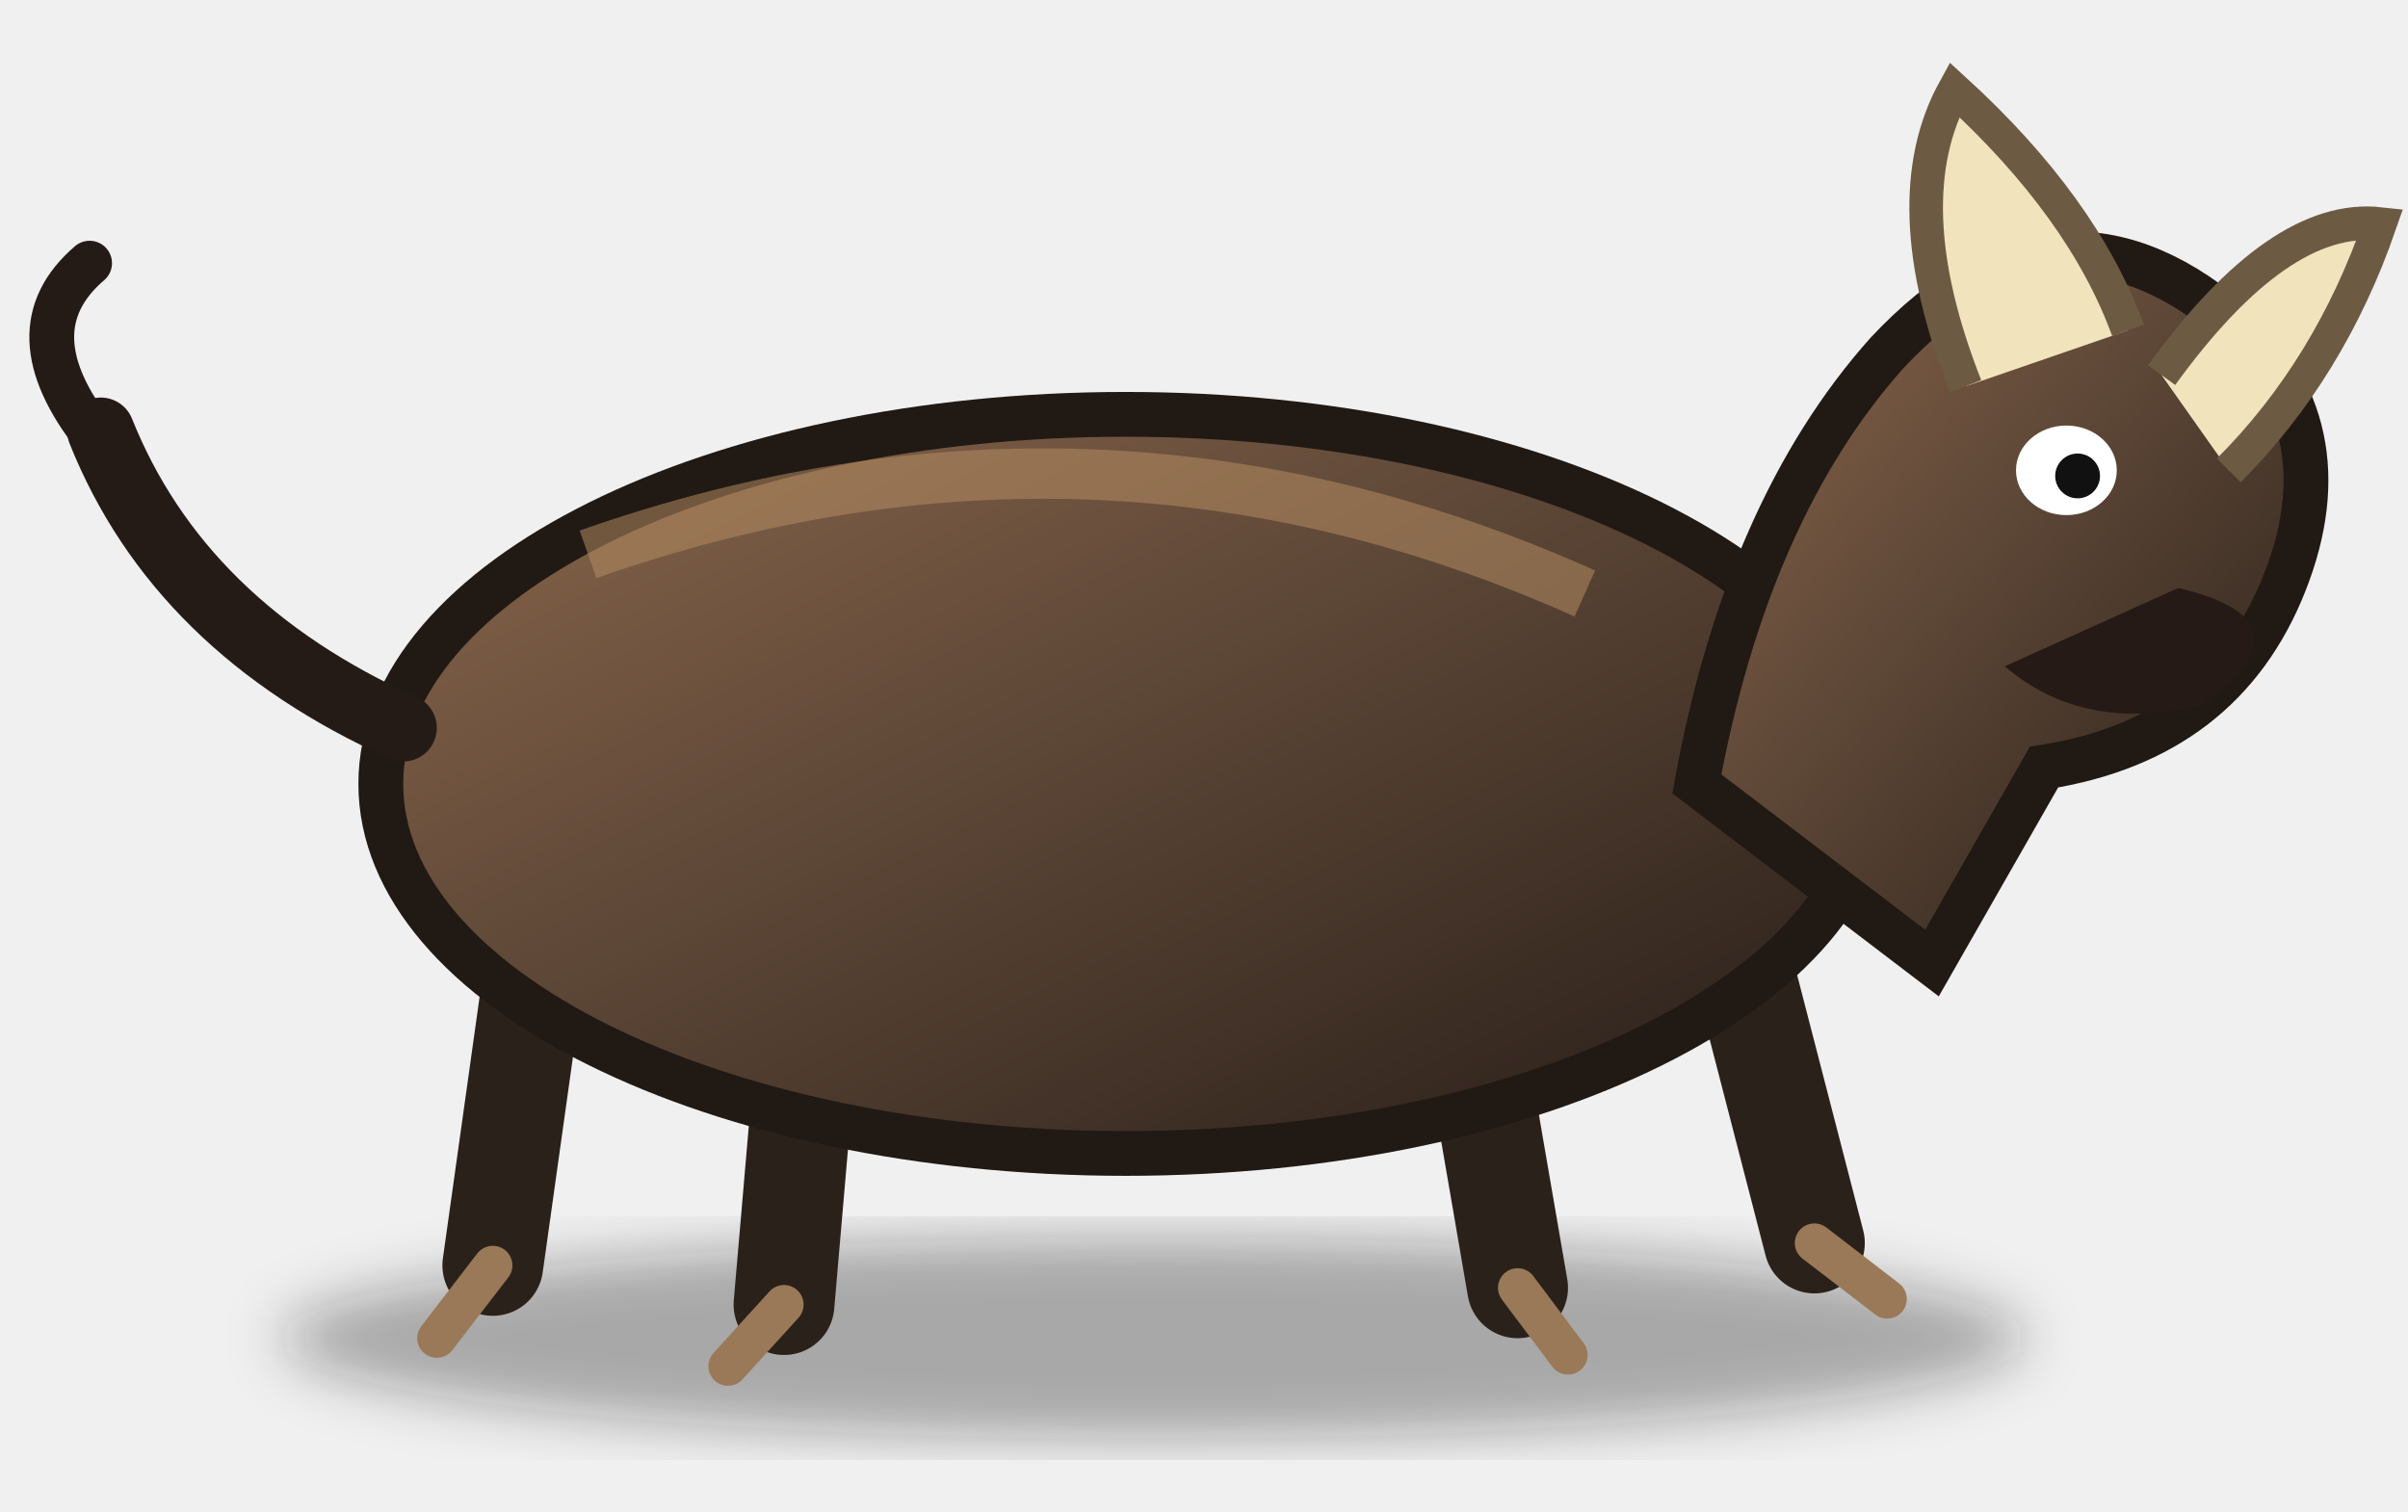
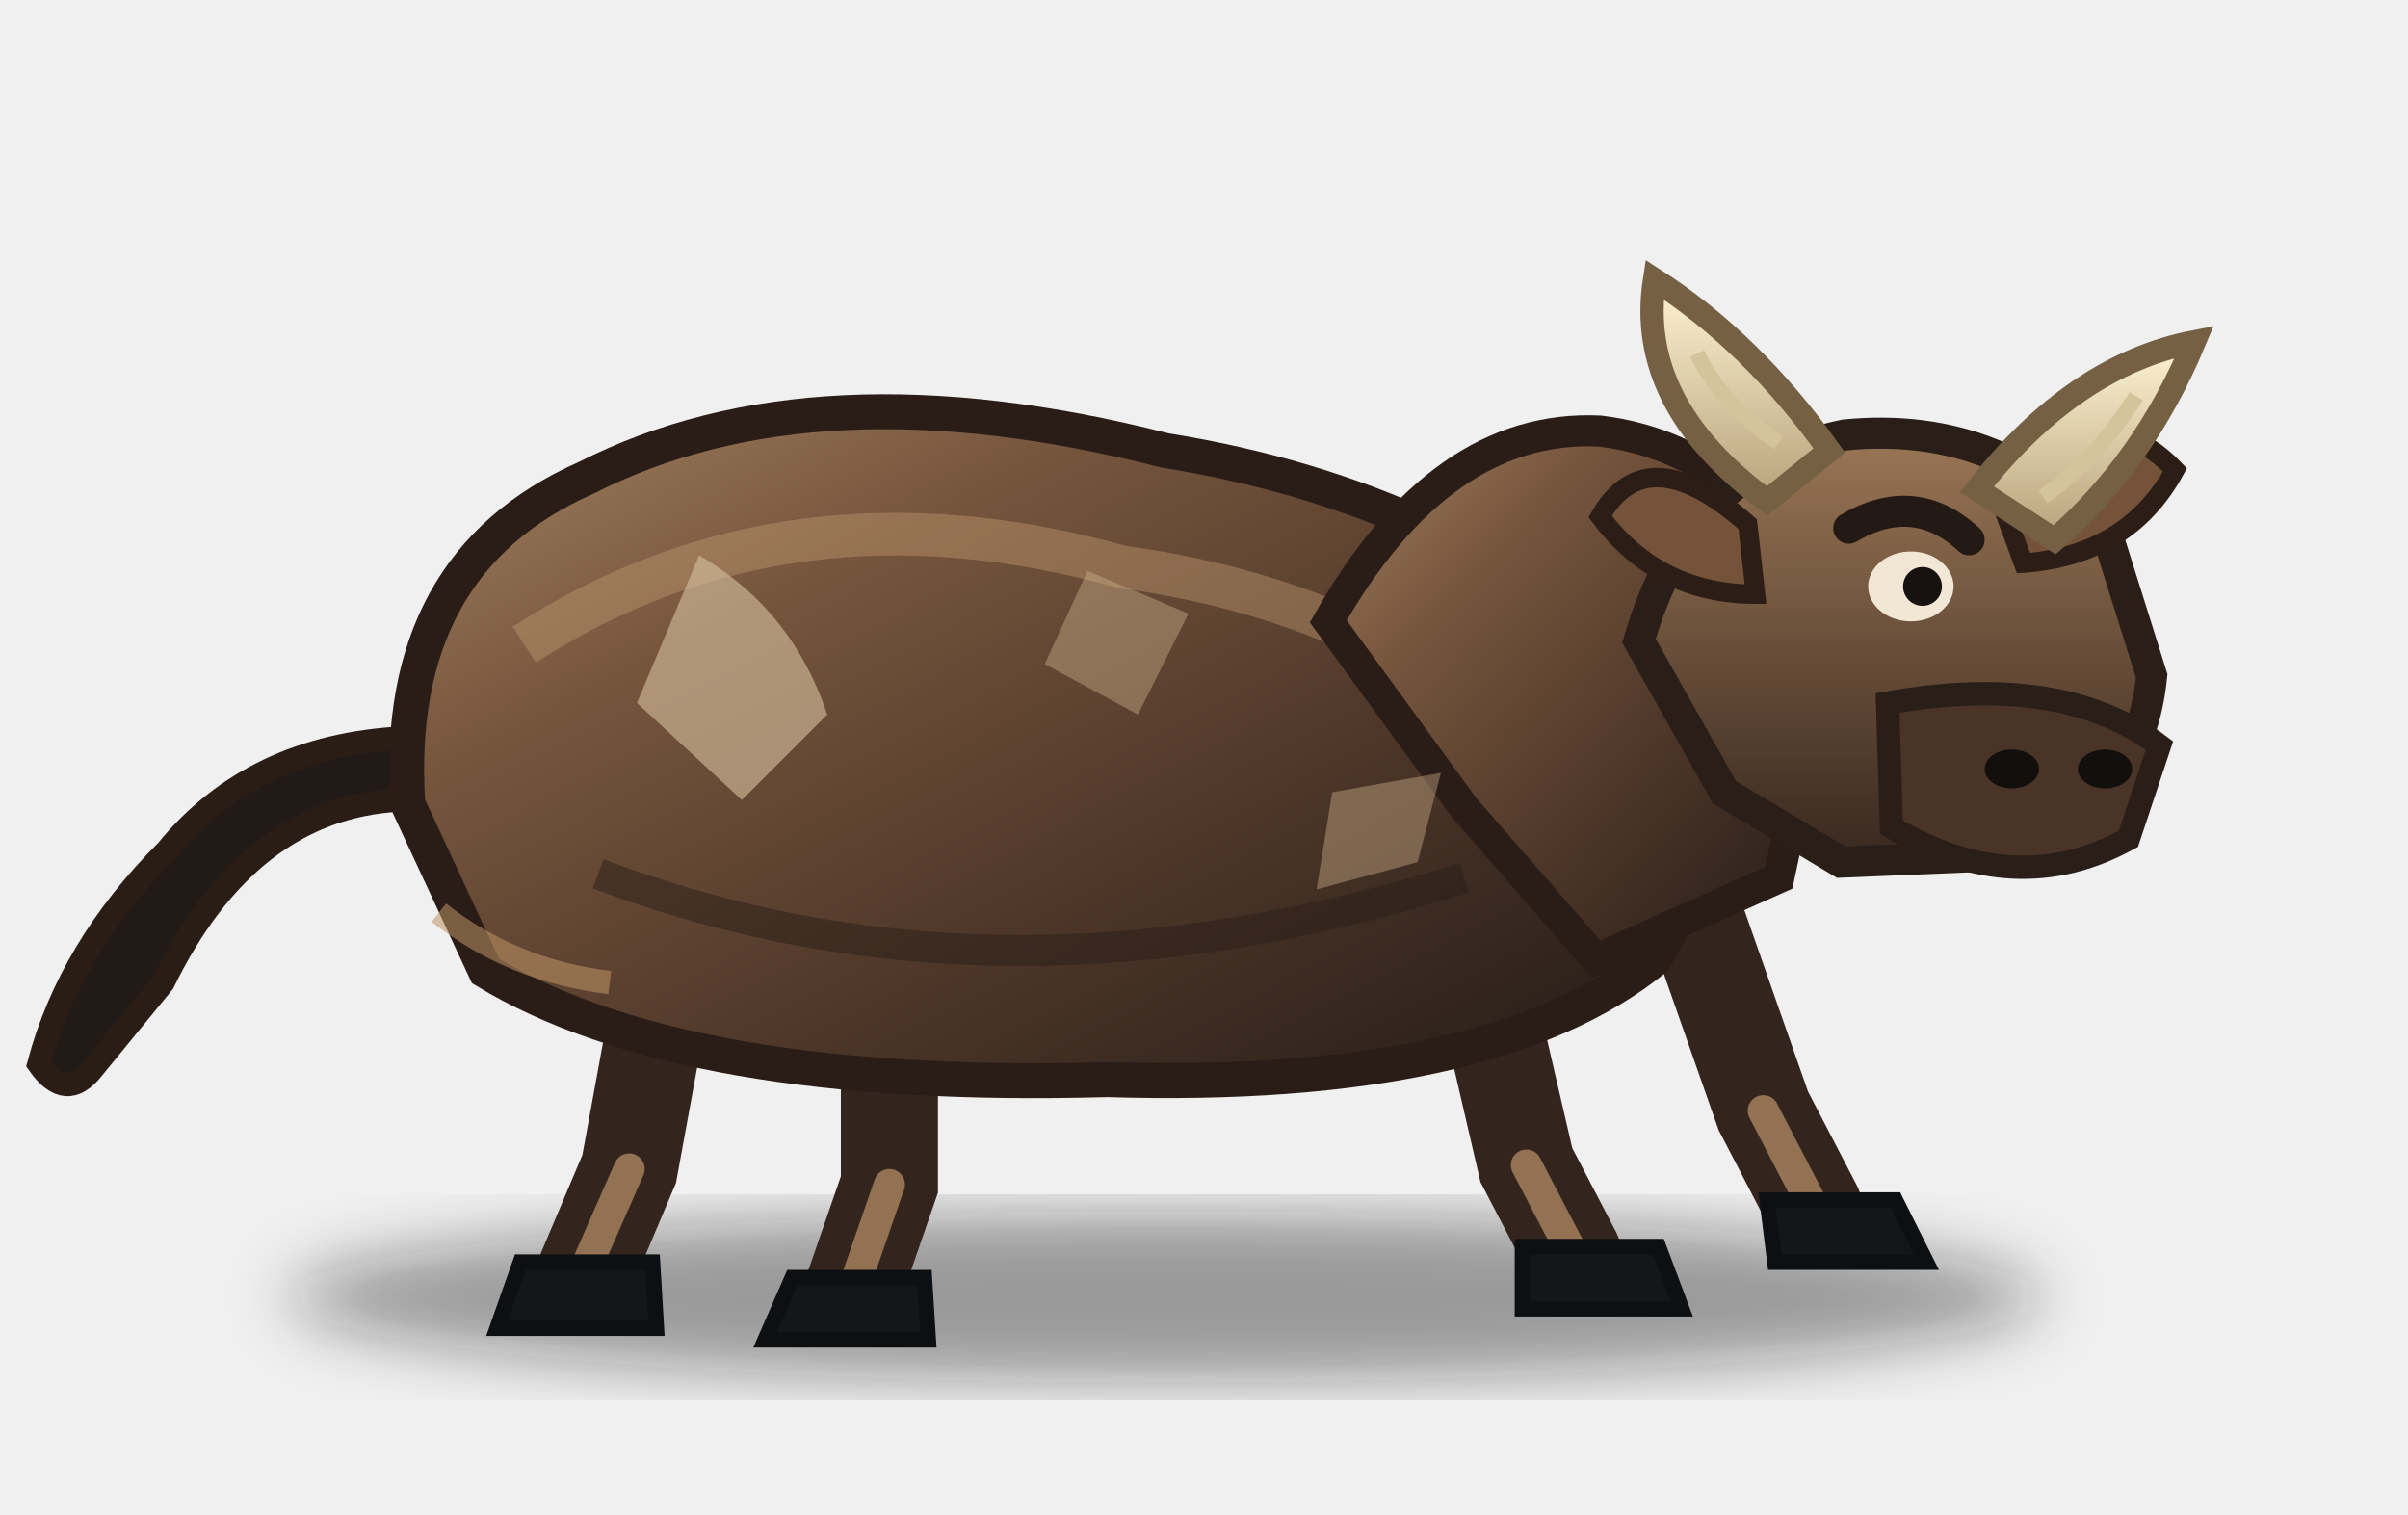
- <svg xmlns="http://www.w3.org/2000/svg" width="430" height="270" viewBox="0 0 430 270">
+ <svg xmlns="http://www.w3.org/2000/svg" width="620" height="390" viewBox="0 0 620 390">
  <defs>
-     <linearGradient id="b" x1="0" y1="0" x2="1" y2="1">
-       <stop stop-color="#8c684d" />
-       <stop offset=".45" stop-color="#5c4636" />
-       <stop offset="1" stop-color="#241b16" />
+     <linearGradient id="hide" x1="0" y1="0" x2="1" y2="1">
+       <stop stop-color="#a28260" />
+       <stop offset=".28" stop-color="#76553d" />
+       <stop offset=".65" stop-color="#4a3427" />
+       <stop offset="1" stop-color="#211a17" />
    </linearGradient>
-     <filter id="s">
-       <feGaussianBlur stdDeviation="5" />
+     <linearGradient id="face" x2="0" y2="1">
+       <stop stop-color="#9a7655" />
+       <stop offset="1" stop-color="#38281f" />
+     </linearGradient>
+     <linearGradient id="horn" x2="0" y2="1">
+       <stop stop-color="#fff4d2" />
+       <stop offset="1" stop-color="#b7a17b" />
+     </linearGradient>
+     <filter id="shadow">
+       <feGaussianBlur stdDeviation="8" />
    </filter>
  </defs>
-   <ellipse cx="206" cy="239" rx="156" ry="18" fill="#111" opacity=".32" filter="url(#s)" />
-   <g stroke="#2b211b" stroke-width="18" stroke-linecap="round">
-     <path d="M96 169 L88 226" />
-     <path d="M145 175 L140 233" />
-     <path d="M261 172 L271 230" />
-     <path d="M309 164 L324 222" />
+   <ellipse cx="300" cy="334" rx="226" ry="22" fill="#080a0b" opacity=".38" filter="url(#shadow)" />
+   <path d="M103 206Q64 208 42 253L24 275Q17 284 10 274Q18 244 43 219Q65 192 104 190Z" fill="#211a17" stroke="#2a1d16" stroke-width="6" />
+   <g stroke="#33251d" stroke-width="25" stroke-linecap="round" fill="none">
+     <path d="M173 241L162 301L151 327" />
+     <path d="M229 251L229 305L220 331" />
+     <path d="M380 244L393 300L405 323" />
+     <path d="M434 229L454 286L467 311" />
  </g>
-   <g stroke="#9a7958" stroke-width="7" stroke-linecap="round">
-     <path d="M88 226 L78 239" />
-     <path d="M140 233 L130 244" />
-     <path d="M271 230 L280 242" />
-     <path d="M324 222 L337 232" />
+   <g stroke="#927252" stroke-width="8" stroke-linecap="round" fill="none">
+     <path d="M162 301l-11 25" />
+     <path d="M229 305l-9 26" />
+     <path d="M393 300l12 23" />
+     <path d="M454 286l13 25" />
  </g>
-   <ellipse cx="201" cy="140" rx="133" ry="66" fill="url(#b)" stroke="#211914" stroke-width="8" />
-   <path d="M303 140 Q312 91 337 63 Q367 31 398 57 Q419 76 408 104 Q397 132 365 137 L345 172 Z" fill="url(#b)" stroke="#211914" stroke-width="8" />
-   <path d="M351 69 Q338 36 349 16 Q372 37 380 59" fill="#f1e4bd" stroke="#6d5a43" stroke-width="6" />
-   <path d="M386 67 Q407 38 425 40 Q416 66 398 84" fill="#f1e4bd" stroke="#6d5a43" stroke-width="6" />
-   <ellipse cx="369" cy="84" rx="9" ry="8" fill="#fff" />
-   <circle cx="371" cy="85" r="4" fill="#111" />
-   <path d="M389 105 Q414 111 393 126 Q372 131 358 119" fill="#251a15" />
-   <path d="M72 130 Q32 112 18 77" fill="none" stroke="#241b16" stroke-width="12" stroke-linecap="round" />
-   <path d="M17 78 Q2 59 16 47" fill="none" stroke="#241b16" stroke-width="8" stroke-linecap="round" />
-   <path d="M105 99 Q196 67 283 106" fill="none" stroke="#b38b61" stroke-width="9" opacity=".55" />
+   <g fill="#151617" stroke="#0d1012" stroke-width="4">
+     <path d="M134 325l34 0 1 17-41 0z" />
+     <path d="M204 329l34 0 1 16-42 0z" />
+     <path d="M392 321l35 0 6 16-41 0z" />
+     <path d="M455 309l33 0 8 16-39 0z" />
+   </g>
+   <path d="M105 207Q101 145 151 123Q210 93 300 116Q375 128 424 174Q451 205 426 247Q384 281 285 278Q176 281 125 250Z" fill="url(#hide)" stroke="#2a1d17" stroke-width="9" />
+   <path d="M135 166Q203 122 289 146Q348 154 390 188" fill="none" stroke="#c09a70" stroke-width="11" opacity=".42" />
+   <path d="M154 225Q257 264 377 226" fill="none" stroke="#291e18" stroke-width="8" opacity=".5" />
+   <path d="M342 160Q371 109 412 111Q452 116 472 161L458 226L411 247L377 208Z" fill="url(#hide)" stroke="#2a1d17" stroke-width="8" />
+   <path d="M422 165Q435 120 475 112Q516 108 543 139L554 174Q551 205 522 220L474 222L444 204Z" fill="url(#face)" stroke="#291e18" stroke-width="8" />
+   <path d="M486 181Q531 173 556 192L548 216Q519 232 487 213Z" fill="#4a3327" stroke="#291e18" stroke-width="6" />
+   <ellipse cx="518" cy="198" rx="7" ry="5" fill="#120f0d" />
+   <ellipse cx="542" cy="198" rx="7" ry="5" fill="#120f0d" />
+   <ellipse cx="492" cy="151" rx="11" ry="9" fill="#f2e7d4" />
+   <circle cx="495" cy="151" r="5" fill="#17120f" />
+   <path d="M476 136Q493 126 507 139" stroke="#241a15" stroke-width="8" fill="none" stroke-linecap="round" />
+   <path d="M450 135Q424 112 412 133Q427 153 452 153Z" fill="#75533b" stroke="#2c1e17" stroke-width="5" />
+   <path d="M514 126Q540 100 560 121Q548 143 521 145Z" fill="#75533b" stroke="#2c1e17" stroke-width="5" />
+   <path d="M455 129Q421 104 426 72Q451 88 471 116Z" fill="url(#horn)" stroke="#756044" stroke-width="6" />
+   <path d="M509 126Q534 94 565 88Q552 119 529 139Z" fill="url(#horn)" stroke="#756044" stroke-width="6" />
+   <path d="M437 91Q443 104 458 114M550 102Q540 118 526 128" fill="none" stroke="#d5c39c" stroke-width="4" />
+   <path d="M180 143Q204 157 213 184L191 206L164 181Z" fill="#d6c2a0" opacity=".6" />
+   <path d="M280 147L306 158L293 184L269 171Z" fill="#c8ae88" opacity=".44" />
+   <path d="M343 204L371 199L365 222L339 229Z" fill="#d5b78f" opacity=".4" />
+   <path d="M113 235Q132 250 157 253" stroke="#bd9365" stroke-width="6" fill="none" opacity=".55" />
</svg>
